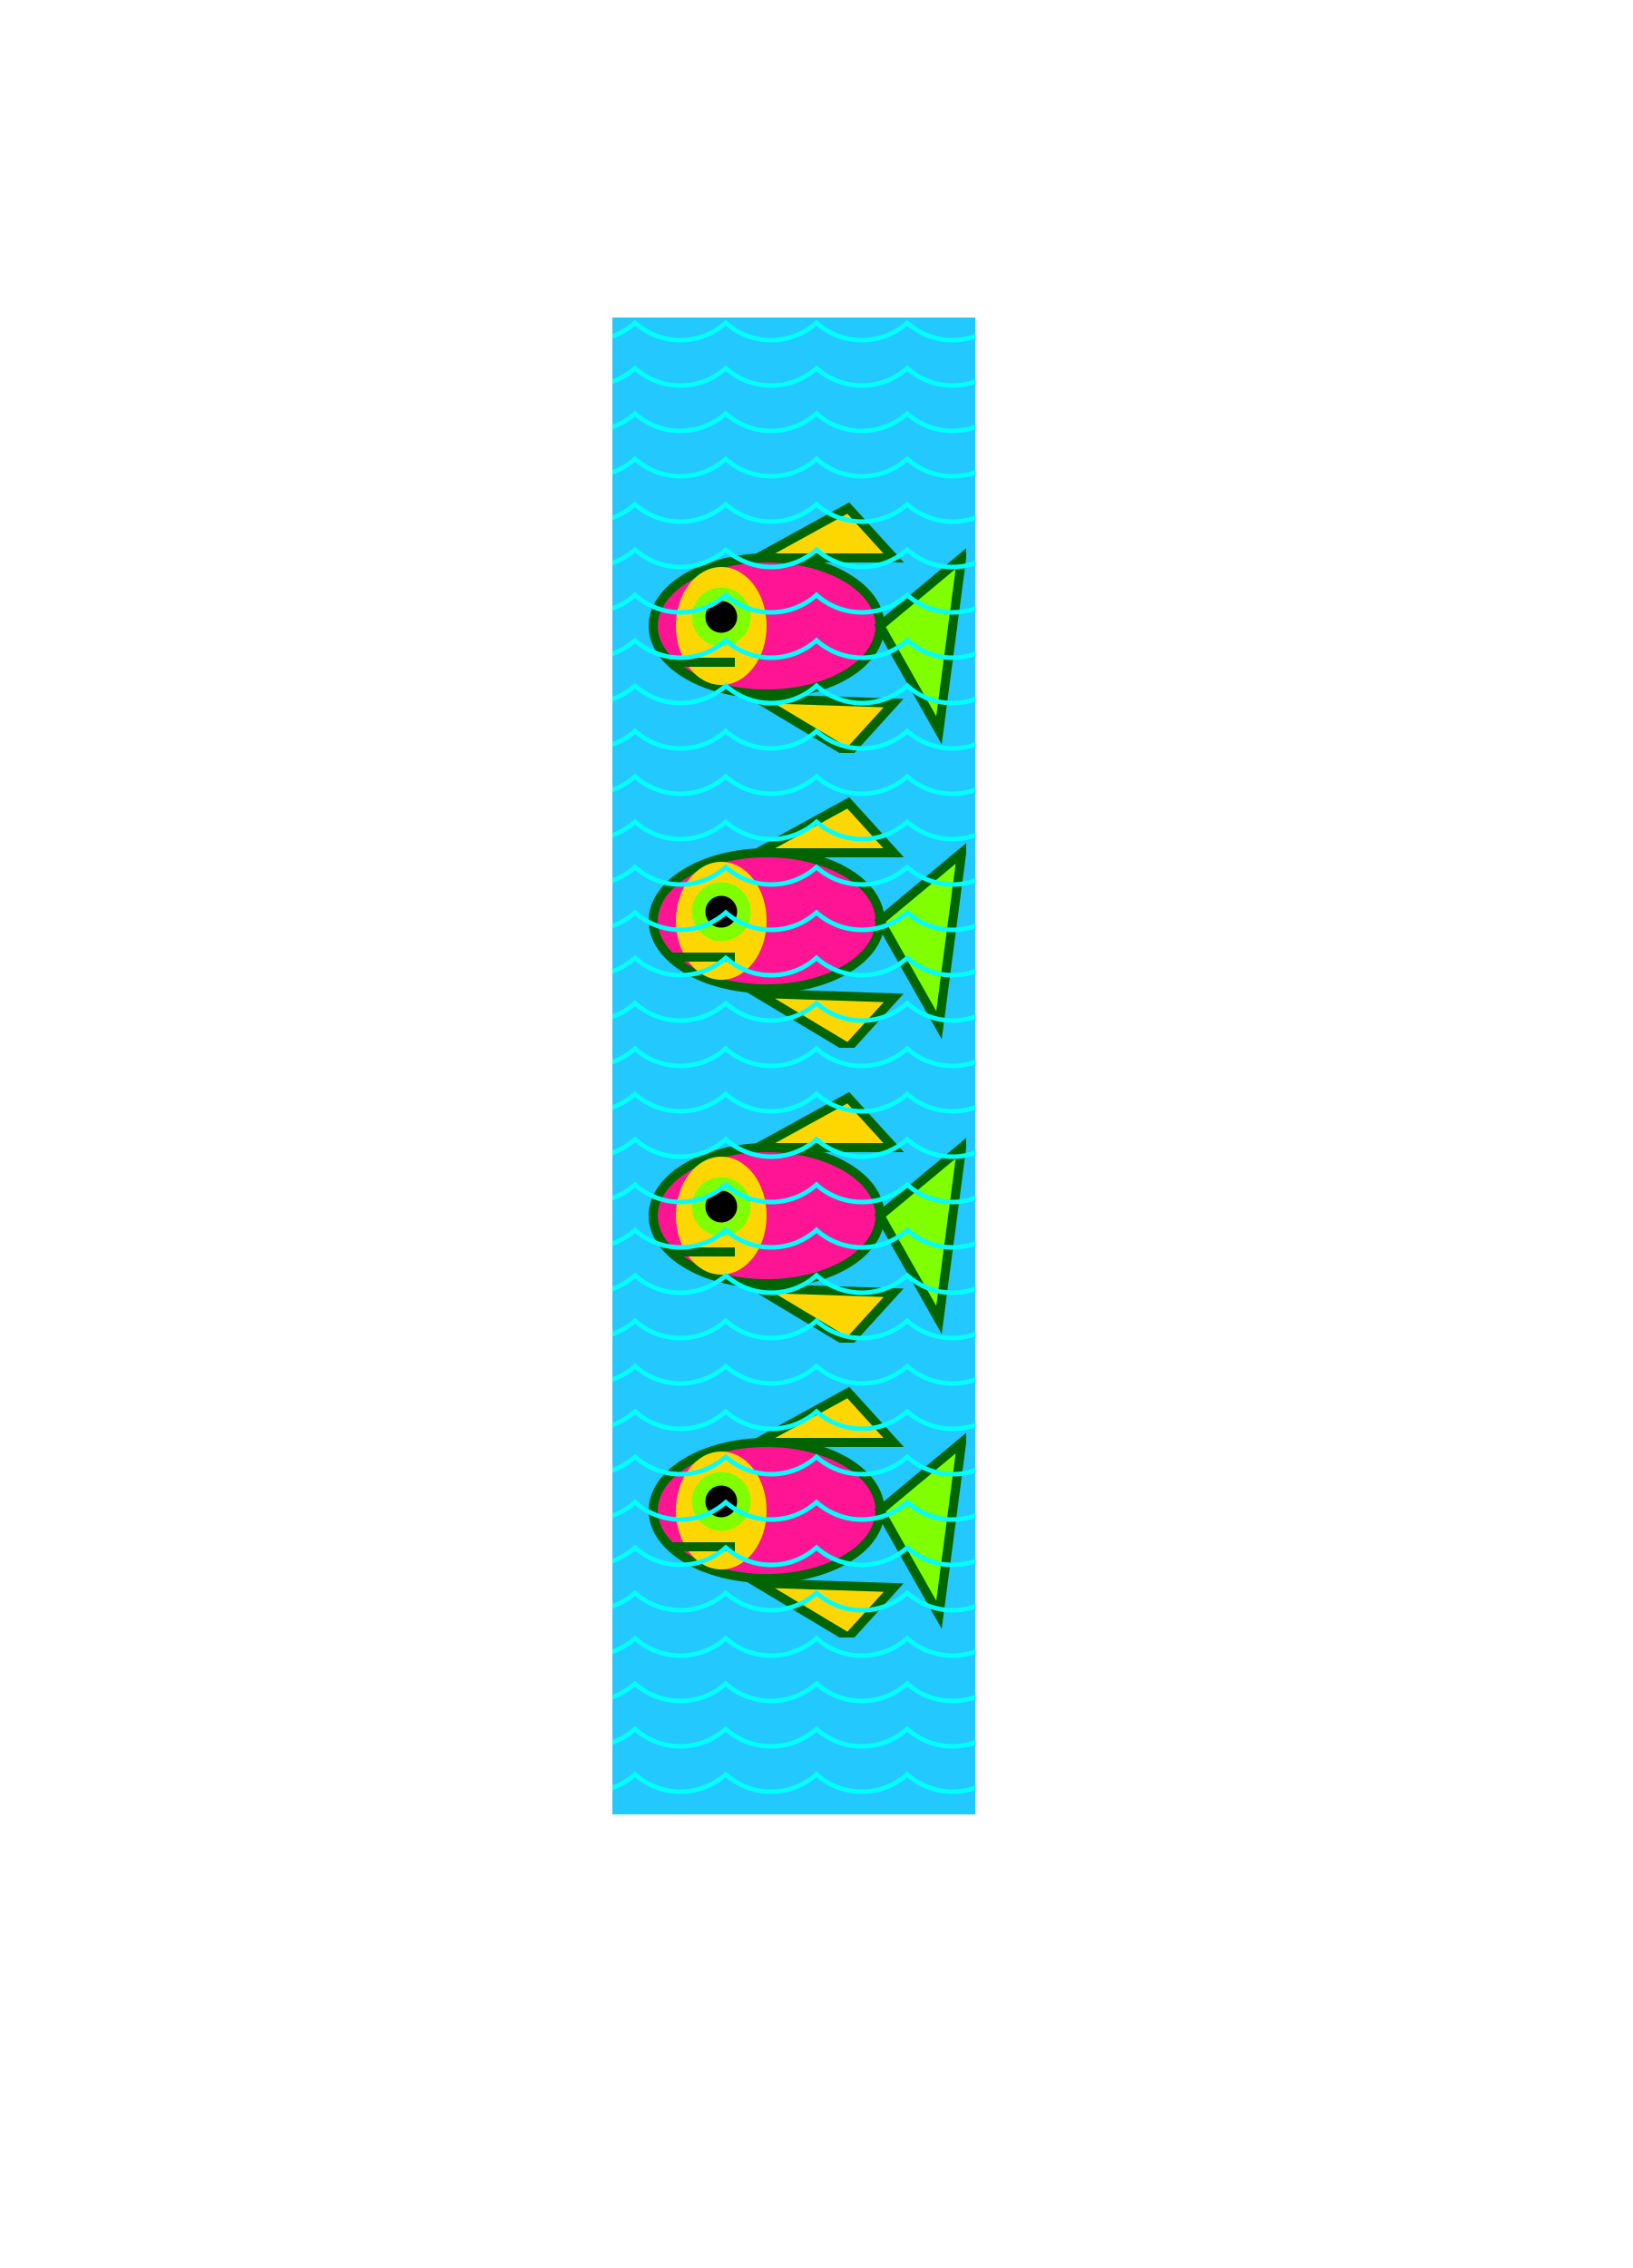
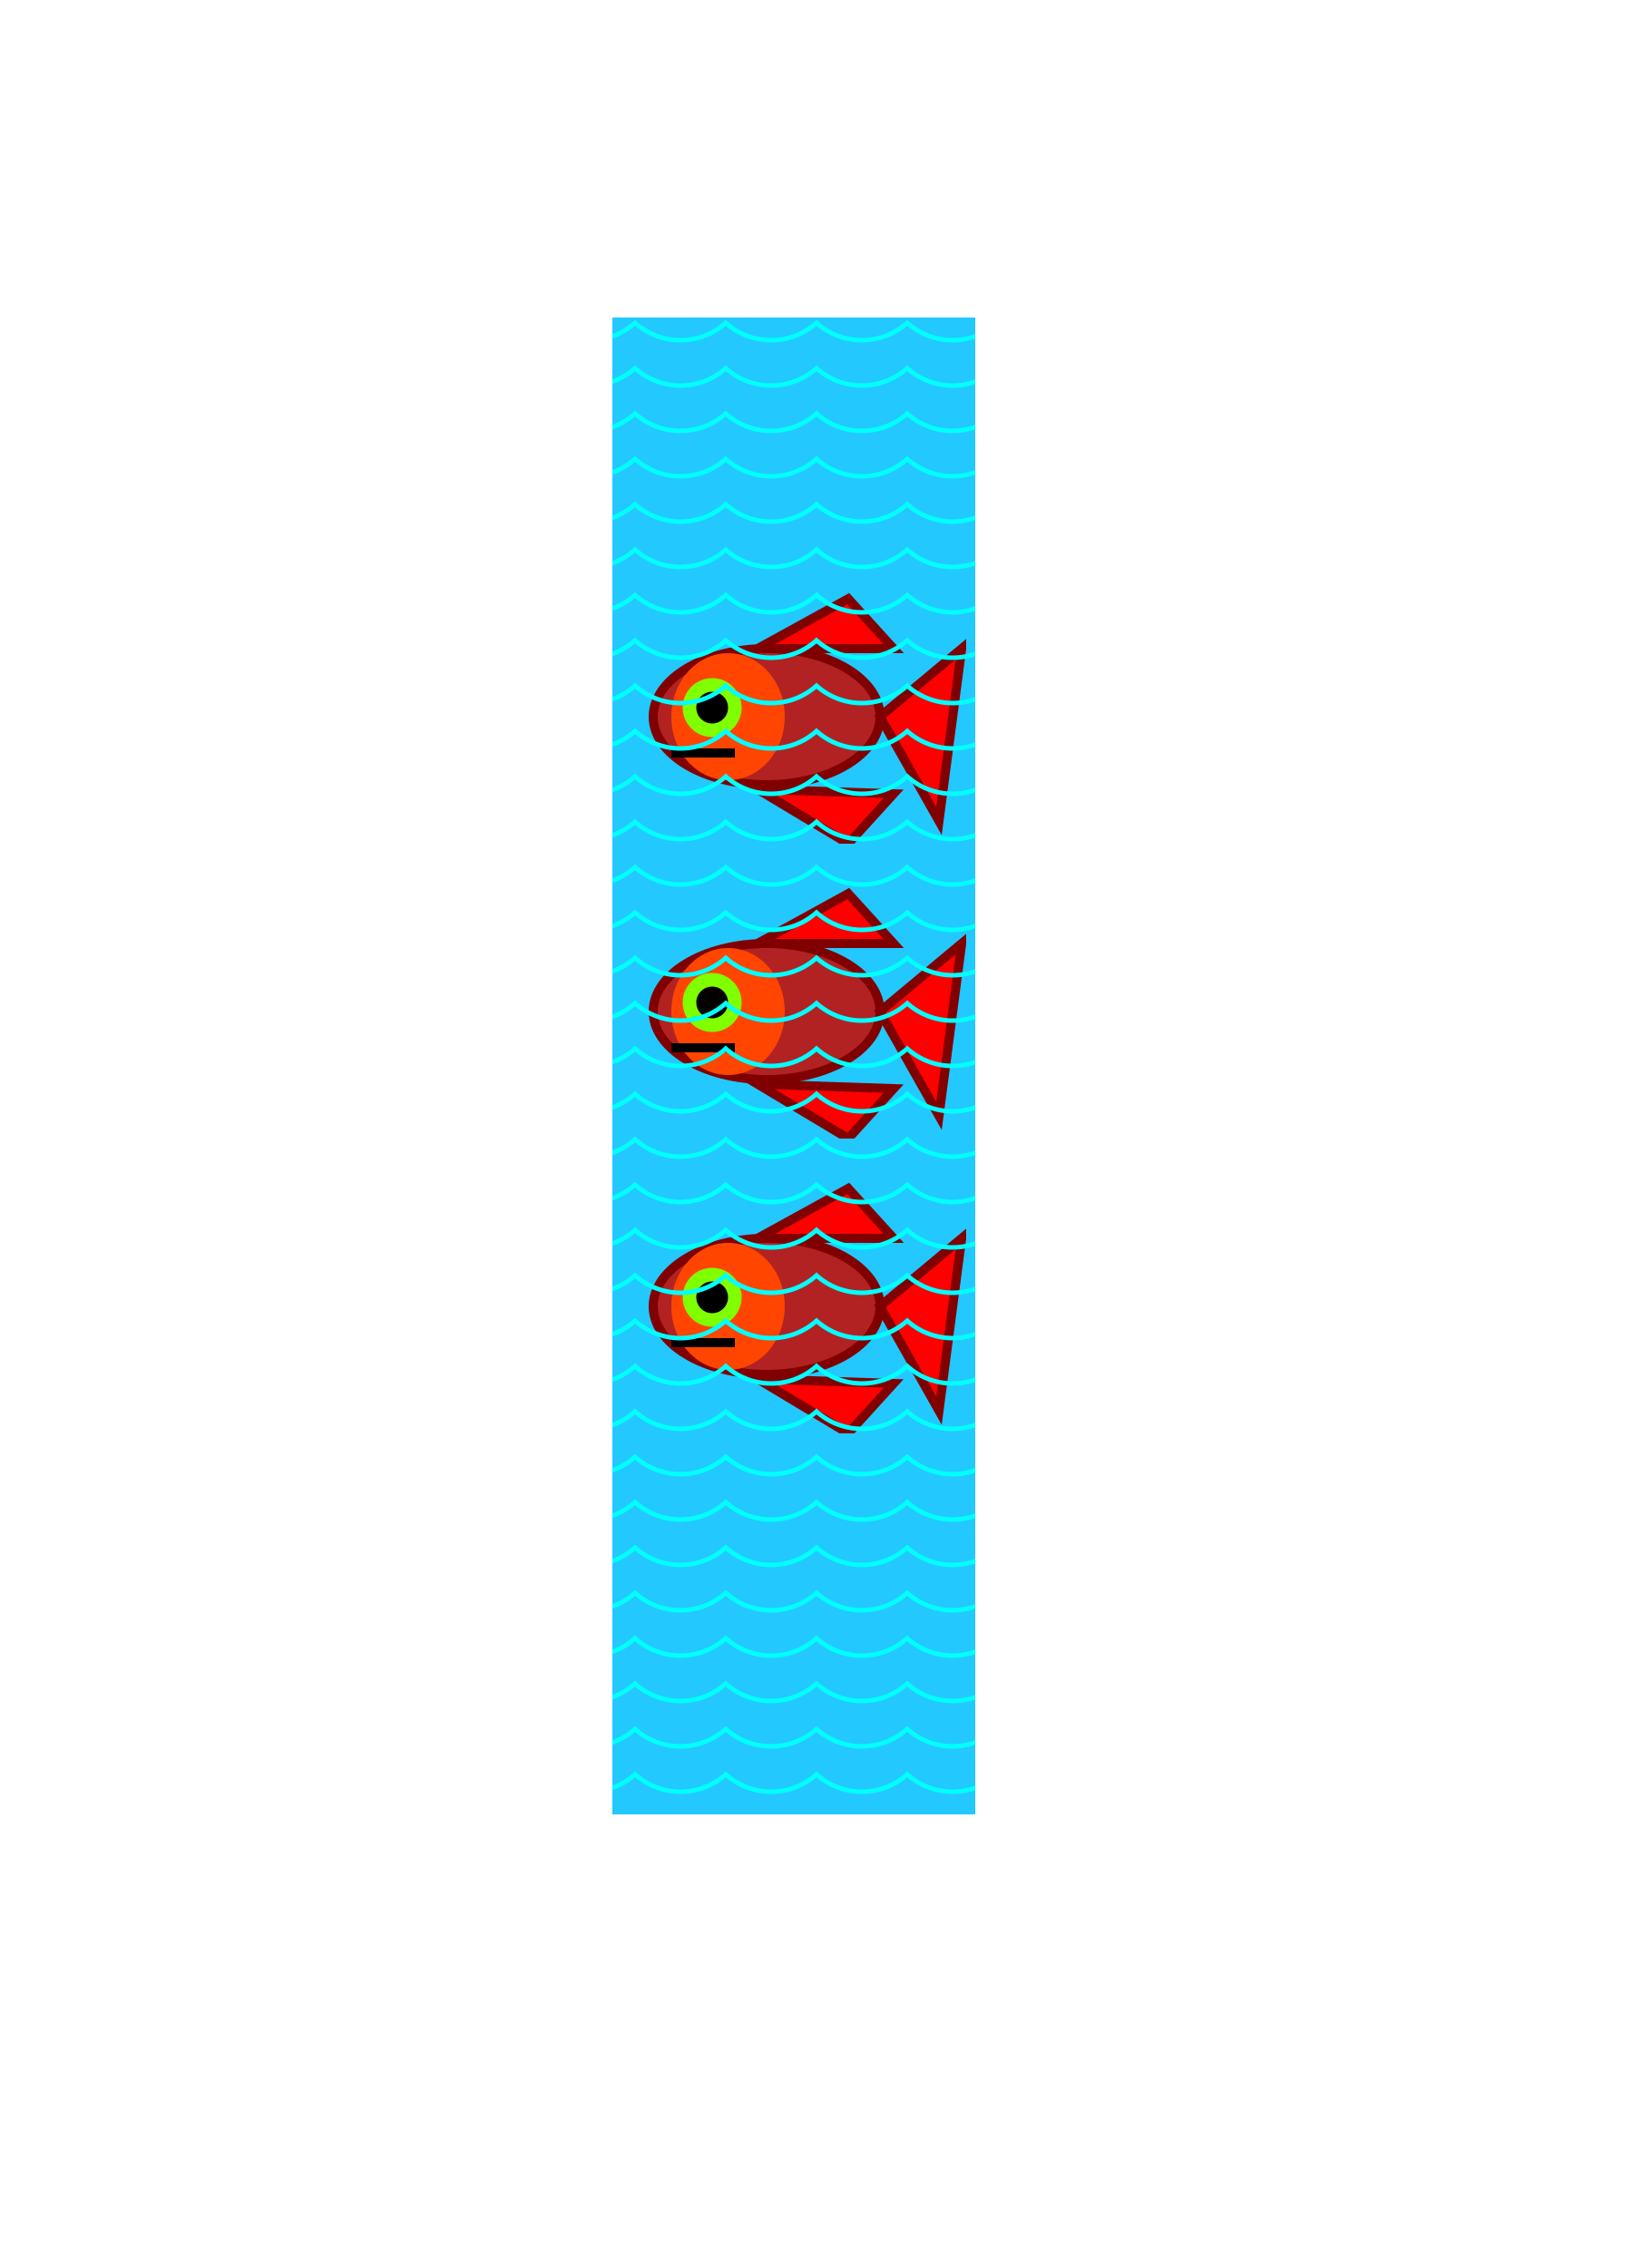
- <svg xmlns="http://www.w3.org/2000/svg" width="360" height="500" viewBox="0 0 360 500" id="bridge2">
+ <svg xmlns="http://www.w3.org/2000/svg" width="360" height="500" viewBox="0 0 360 500">
  <defs>
-     <pattern id="tropicalFish" patternUnits="userSpaceOnUse" x="0" y="36" width="71" height="65">
-       <rect width="50" height="30" x="2" y="22" rx="30" fill="deeppink" stroke="darkgreen" stroke-width="2" />
-       <rect width="20" height="26" x="7" y="24" rx="30" fill="gold" />
-       <polygon points="52,37 70,22 65,60" style="fill:chartreuse;stroke:darkgreen;stroke-width:2;" />
-       <polygon points="25,22 45,11 55,22" style="fill:gold;stroke:darkgreen;stroke-width:2;" />
-       <polygon points="25,53 45,65 55,54" style="fill:gold;stroke:darkgreen;stroke-width:2;" />
-       <rect width="10" height="10" rx="5" stroke="chartreuse" stroke-width="3" x="12" y="30" />
-       <polygon points="6,45 20,45 6,45" style="stroke:darkgreen;stroke-width:2;" />
+     <pattern id="redFish" patternUnits="userSpaceOnUse" x="0" y="56" width="71" height="65">
+       <rect width="50" height="30" x="2" y="22" rx="30" fill="firebrick" stroke="maroon" stroke-width="2" />
+       <rect width="25" height="28" x="6" y="23" rx="30" fill="orangered" />
+       <polygon points="52,37 70,22 65,60" style="fill:red;stroke:maroon;stroke-width:2;" />
+       <polygon points="25,22 45,11 55,22" style="fill:red;stroke:maroon;stroke-width:2;" />
+       <polygon points="25,53 45,65 55,54" style="fill:red;stroke:maroon;stroke-width:2;" />
+       <rect width="10" height="10" x="10" y="30" rx="5" stroke="chartreuse" stroke-width="3" />
+       <polygon points="6,45 20,45 6,45" style="stroke:black;stroke-width:2;" />
    </pattern>
    <pattern id="waterPattern" patternUnits="userSpaceOnUse" x="0" y="0" height="10" width="20">
      <circle cx="10" cy="-10" r="15" fill="transparent" stroke="aqua" stroke-width="1" />
    </pattern>
  </defs>
  <rect width="80" height="330" x="135" y="70" fill="#23c8ff" />
-   <rect width="71" height="260" x="142" y="110" fill="url(#tropicalFish)" />
+   <rect width="71" height="195" x="142" y="130" fill="url(#redFish)" />
  <rect width="80" height="330" x="135" y="70" fill="url(#waterPattern)" />
</svg>
